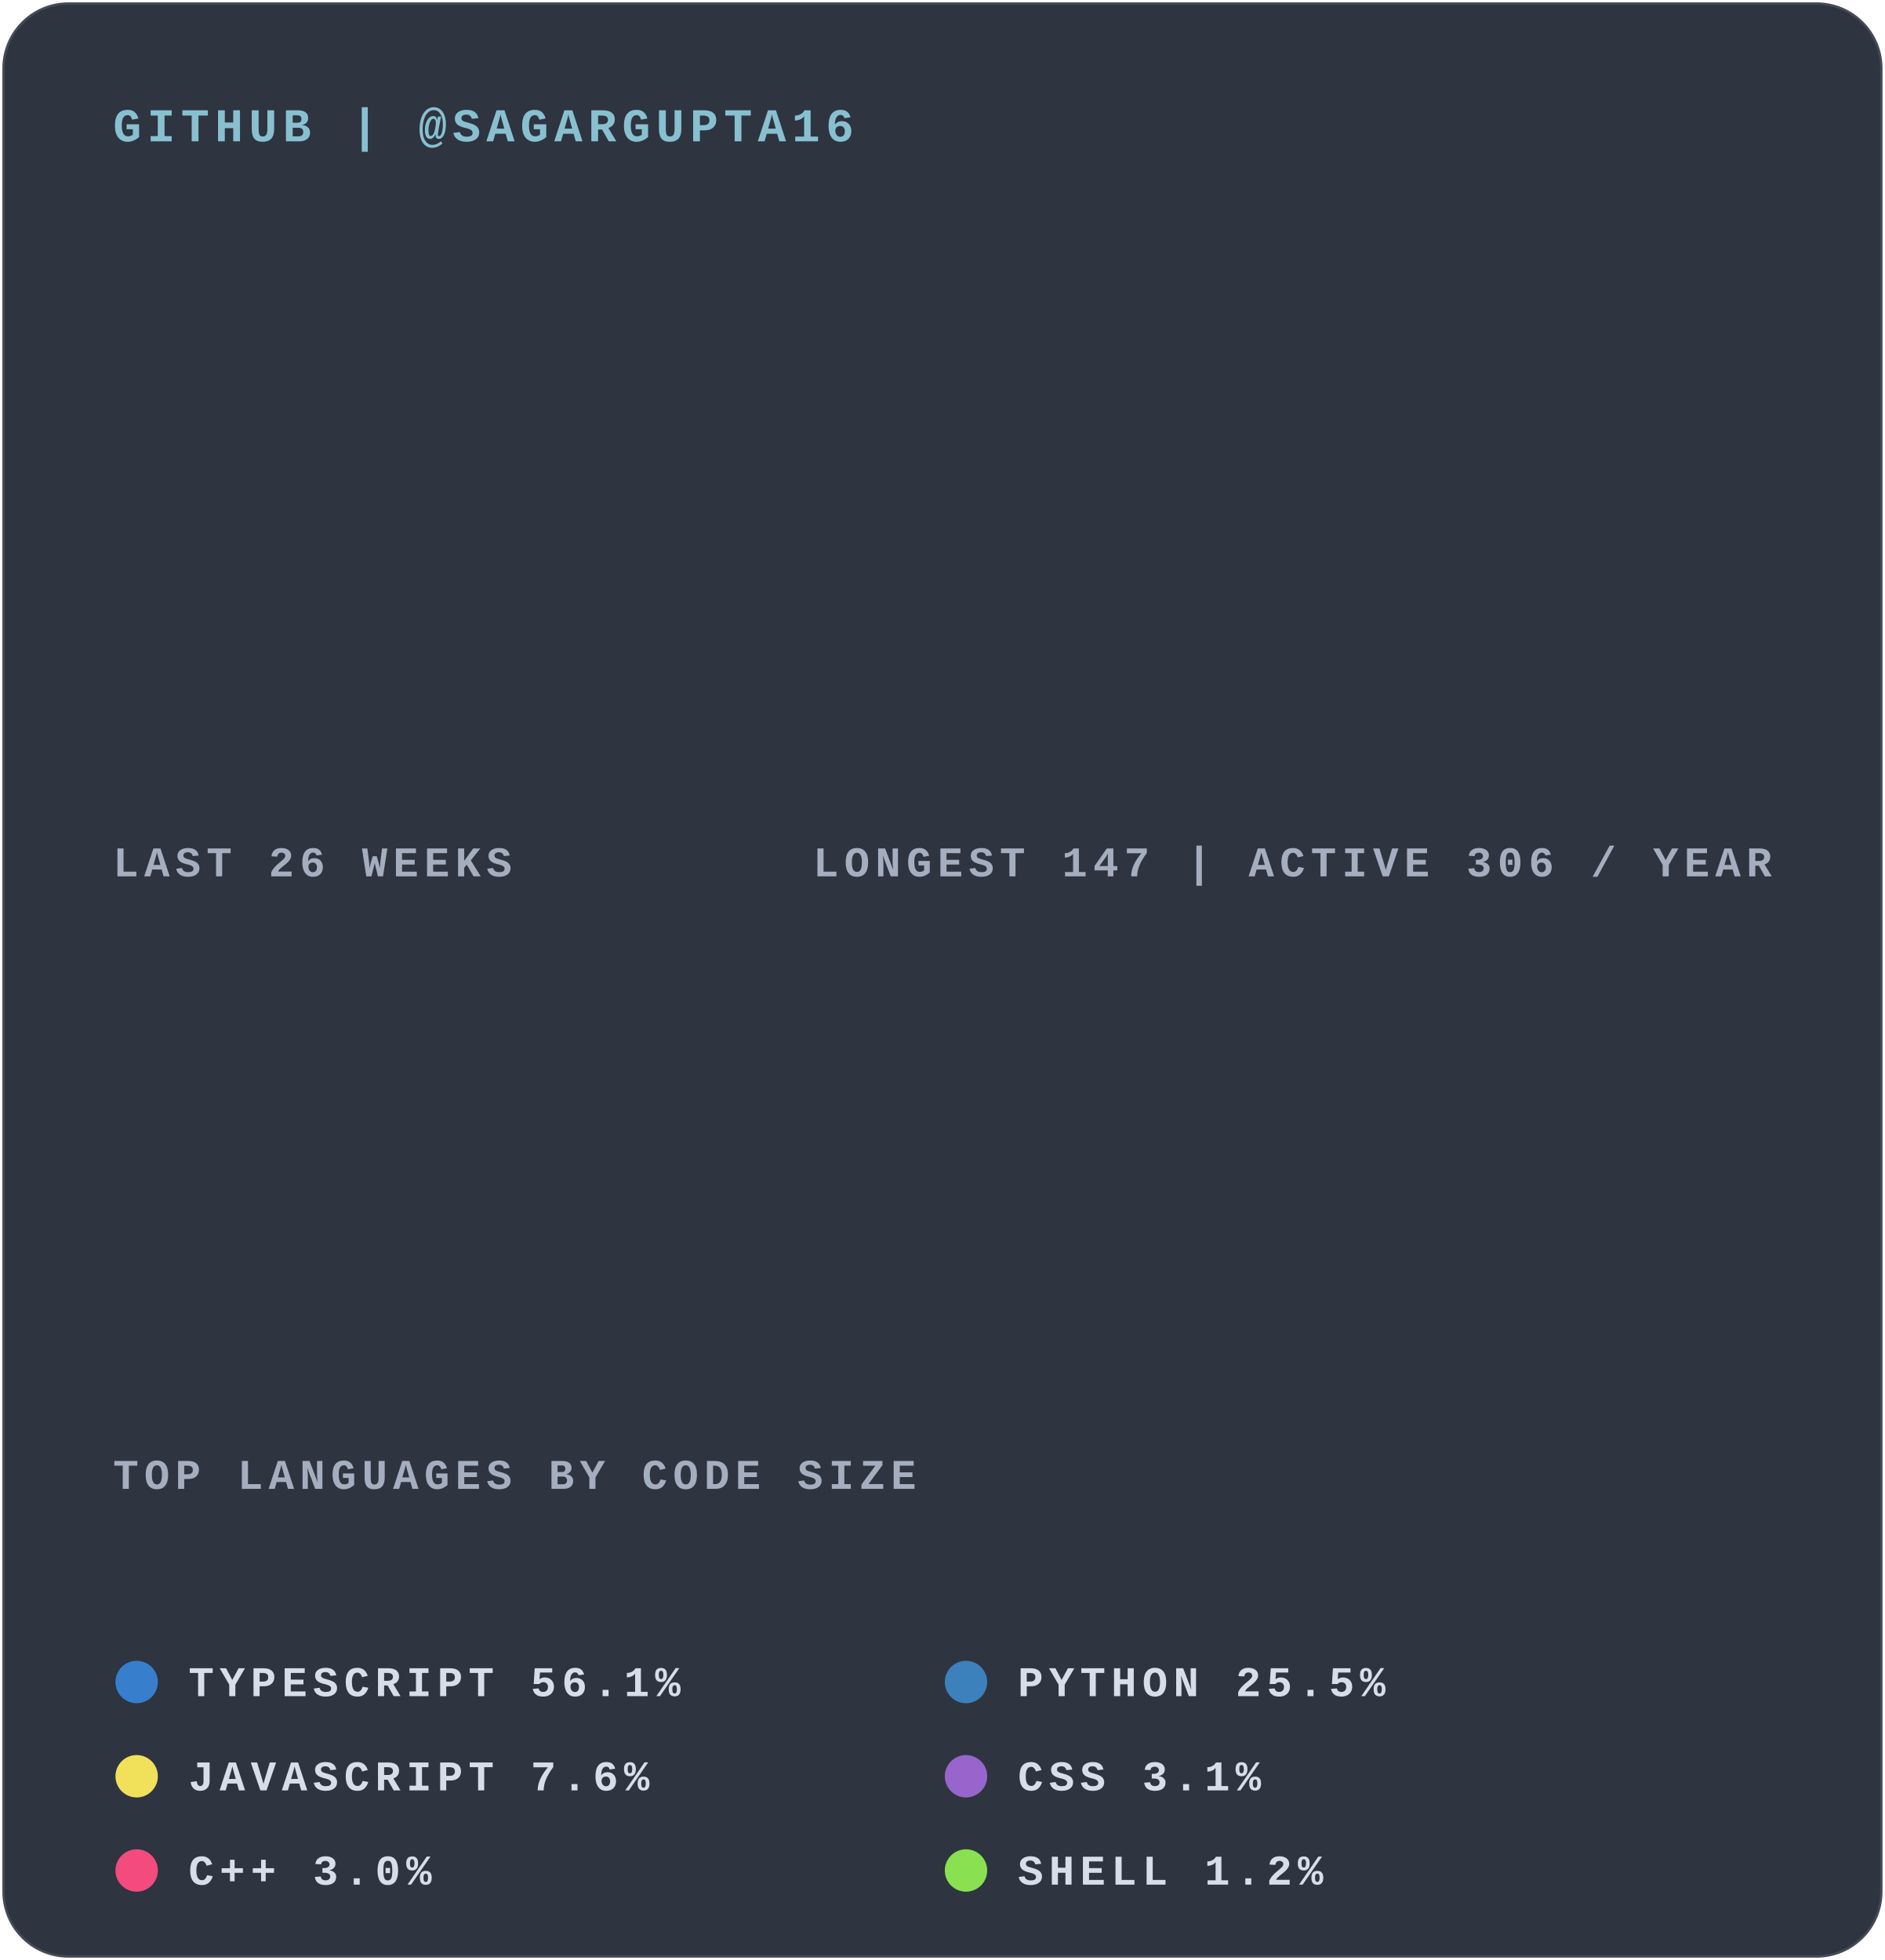
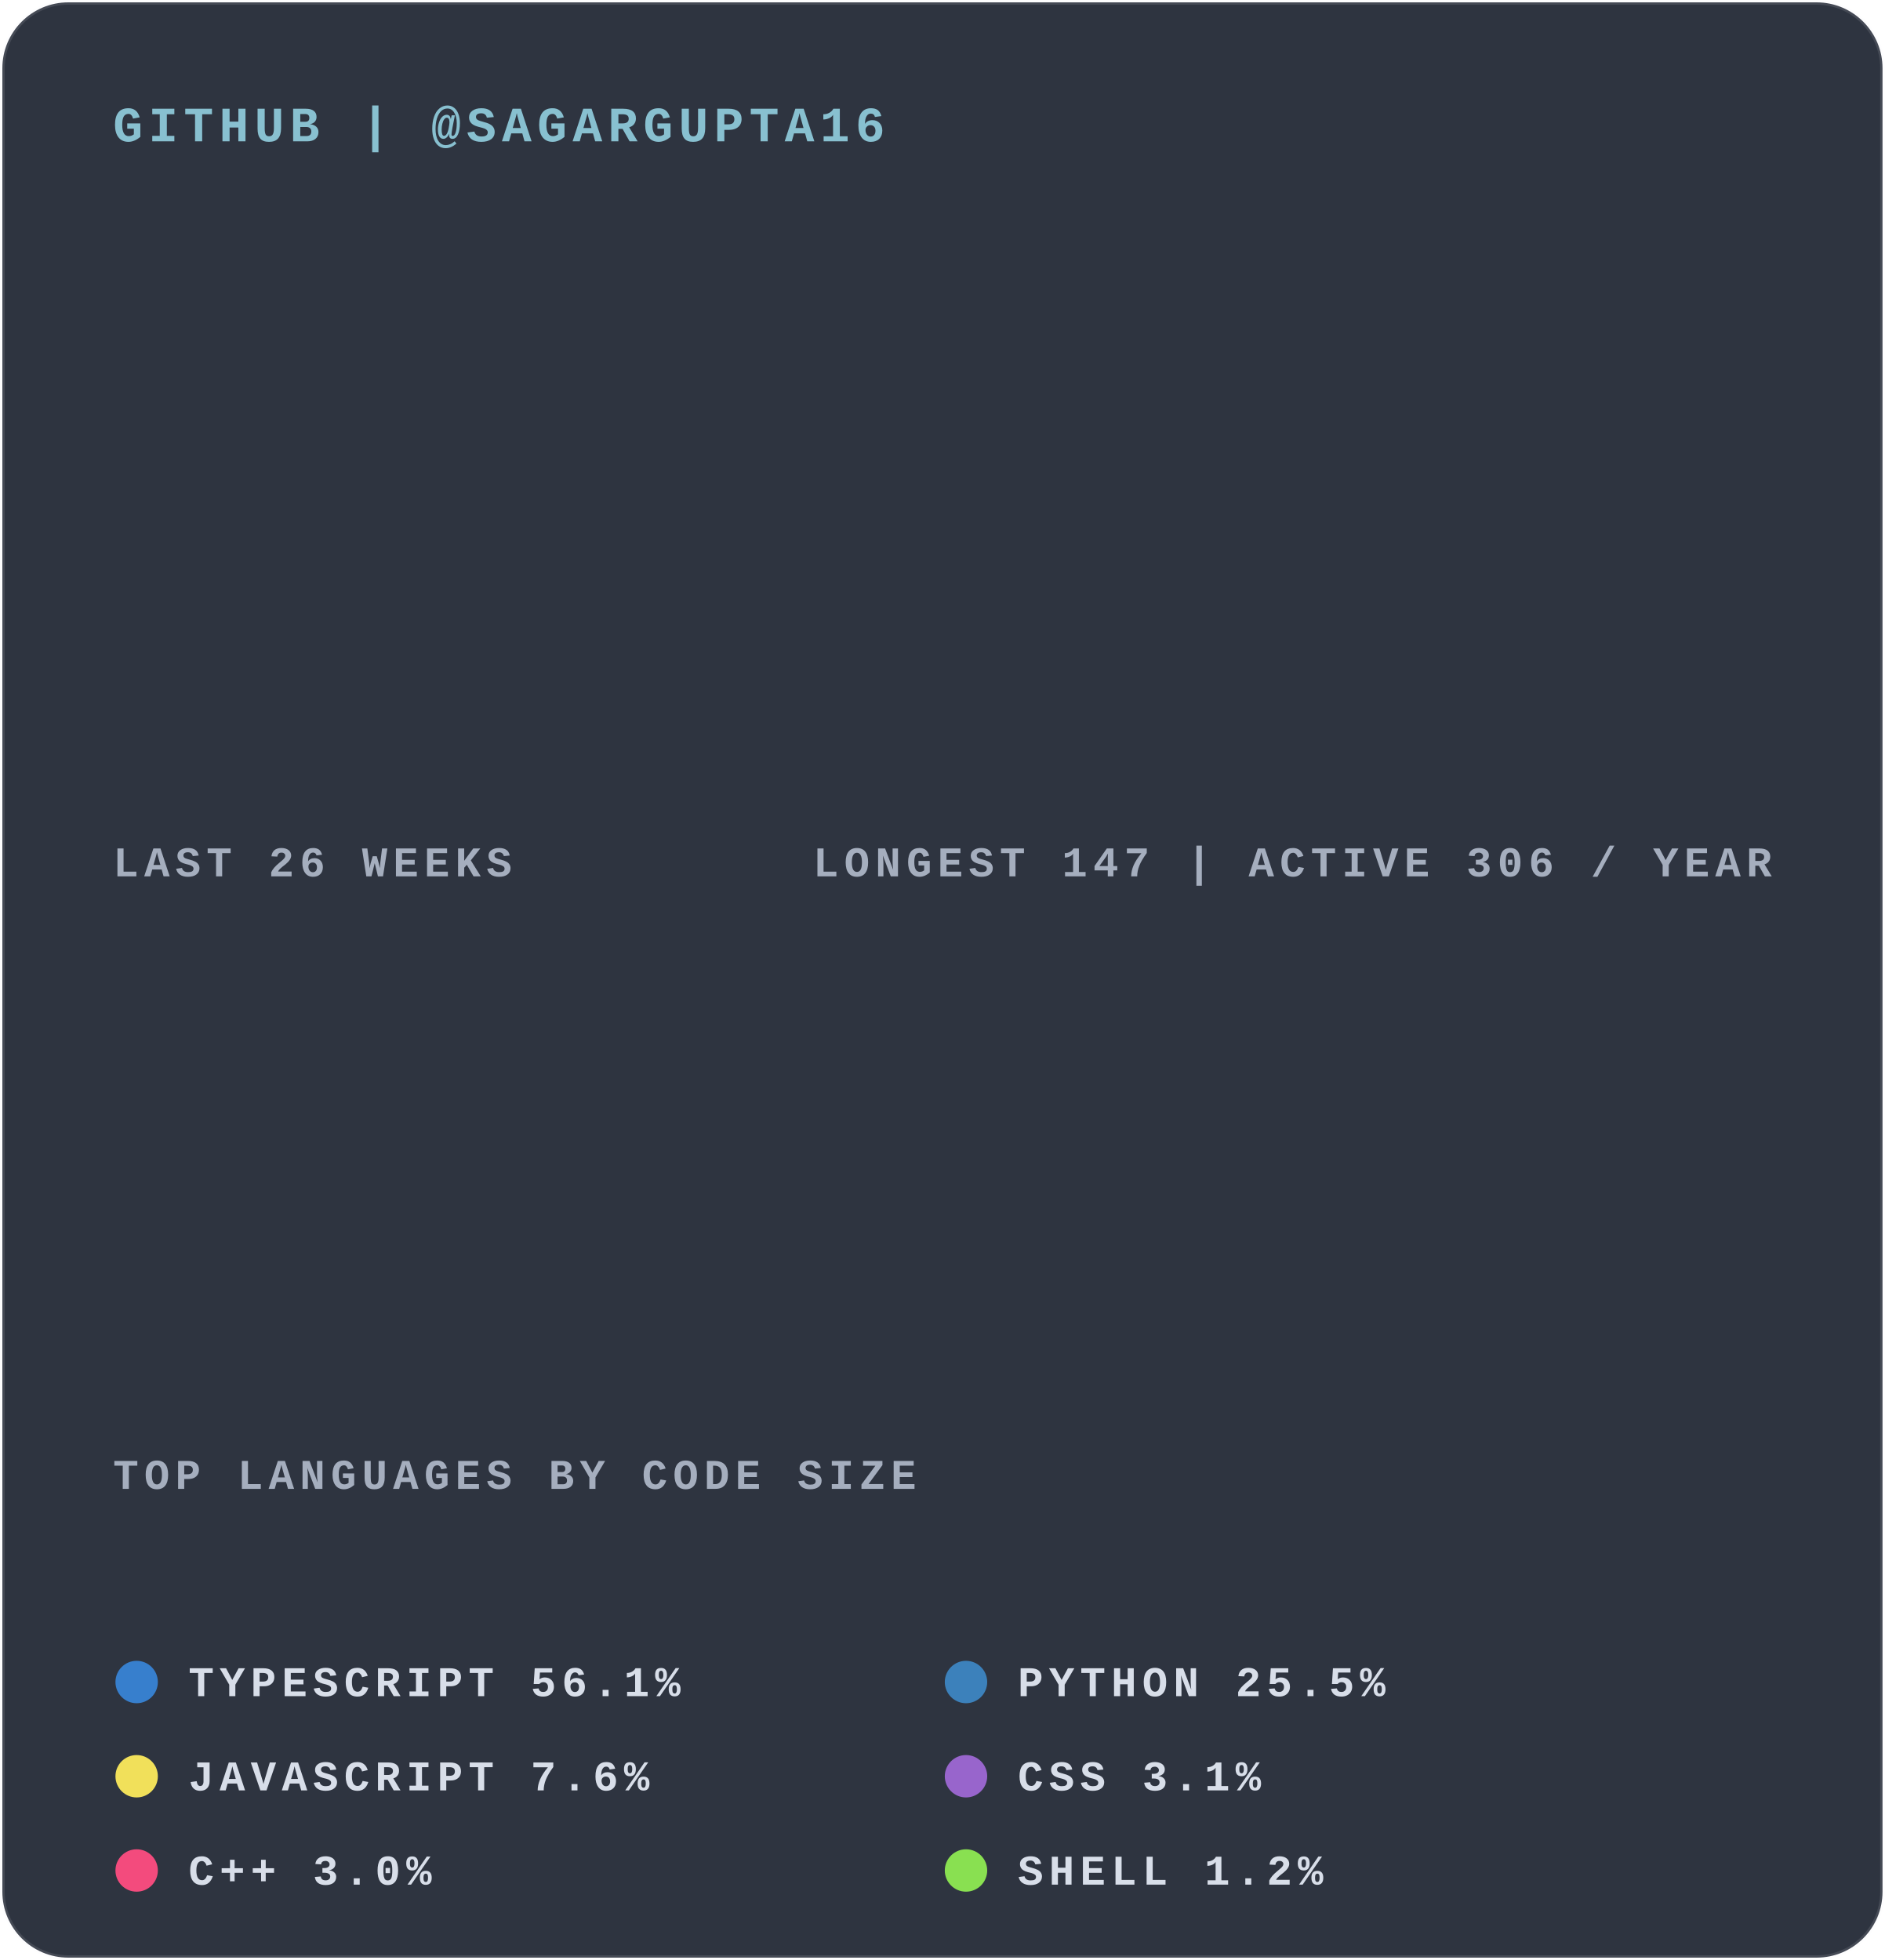
<svg xmlns="http://www.w3.org/2000/svg" width="400" height="416" viewBox="0 0 400 416" role="img" aria-label="GitHub stats for @Sagargupta16: 8016 contributions last year, 1 day streak, 300 stars">
  <style>.m{font-family:'JetBrains Mono','SFMono-Regular',Consolas,'Liberation Mono',Menlo,monospace;font-weight:700;letter-spacing:1.2px}.v{font-family:'Segoe UI',Inter,-apple-system,BlinkMacSystemFont,Helvetica,Arial,sans-serif;font-weight:800}.c{opacity:0;animation:in .5s ease forwards}@keyframes in{to{opacity:1}}.w0{animation-delay:0.40s}.w1{animation-delay:0.43s}.w2{animation-delay:0.46s}.w3{animation-delay:0.49s}.w4{animation-delay:0.52s}.w5{animation-delay:0.55s}.w6{animation-delay:0.58s}.w7{animation-delay:0.61s}.w8{animation-delay:0.64s}.w9{animation-delay:0.67s}.w10{animation-delay:0.70s}.w11{animation-delay:0.73s}.w12{animation-delay:0.76s}.w13{animation-delay:0.79s}.w14{animation-delay:0.82s}.w15{animation-delay:0.85s}.w16{animation-delay:0.88s}.w17{animation-delay:0.91s}.w18{animation-delay:0.94s}.w19{animation-delay:0.97s}.w20{animation-delay:1.00s}.w21{animation-delay:1.03s}.w22{animation-delay:1.06s}.w23{animation-delay:1.09s}.w24{animation-delay:1.12s}.w25{animation-delay:1.15s}.grow{transform:scaleX(0);transform-origin:left;transform-box:fill-box;animation:grow 1.2s .5s ease forwards}@keyframes grow{to{transform:scaleX(1)}}</style>
  <rect x="0.5" y="0.5" width="399" height="415" rx="14" fill="#2e3440" stroke="rgba(236,239,244,0.12)" />
-   <text class="m" x="24" y="30" fill="#88c0d0" font-size="10">GITHUB | @SAGARGUPTA16</text>
+   <text class="m" x="24" y="30" fill="#88c0d0" font-size="10.5">GITHUB | @SAGARGUPTA16</text>
  <g opacity="0">
    <animate attributeName="opacity" to="1" begin="0.1s" dur="0.4s" fill="freeze" />
    <rect x="16.0" y="44" width="117.3" height="56" rx="10" fill="#3b4252" stroke="rgba(236,239,244,0.08)" />
    <text class="v" x="30.0" y="74" fill="#eceff4" font-size="20">8,016</text>
    <text class="m" x="30.0" y="90" fill="#a5aebe" font-size="9">CONTRIBUTIONS</text>
  </g>
  <g opacity="0">
    <animate attributeName="opacity" to="1" begin="0.2s" dur="0.4s" fill="freeze" />
    <rect x="141.3" y="44" width="117.3" height="56" rx="10" fill="#3b4252" stroke="rgba(236,239,244,0.08)" />
    <text class="v" x="155.3" y="74" fill="#eceff4" font-size="20">5,747</text>
    <text class="m" x="155.3" y="90" fill="#a5aebe" font-size="9">COMMITS</text>
  </g>
  <g opacity="0">
    <animate attributeName="opacity" to="1" begin="0.3s" dur="0.4s" fill="freeze" />
    <rect x="266.7" y="44" width="117.3" height="56" rx="10" fill="#3b4252" stroke="rgba(236,239,244,0.08)" />
    <text class="v" x="280.7" y="74" fill="#eceff4" font-size="20">1,729</text>
    <text class="m" x="280.7" y="90" fill="#a5aebe" font-size="9">PULL REQUESTS</text>
  </g>
  <g opacity="0">
    <animate attributeName="opacity" to="1" begin="0.4s" dur="0.4s" fill="freeze" />
    <rect x="16.0" y="108" width="117.3" height="56" rx="10" fill="#3b4252" stroke="rgba(236,239,244,0.08)" />
    <text class="v" x="30.0" y="138" fill="#eceff4" font-size="20">300</text>
    <text class="m" x="30.0" y="154" fill="#a5aebe" font-size="9">STARS EARNED</text>
  </g>
  <g opacity="0">
    <animate attributeName="opacity" to="1" begin="0.5s" dur="0.4s" fill="freeze" />
    <rect x="141.3" y="108" width="117.3" height="56" rx="10" fill="#3b4252" stroke="rgba(236,239,244,0.08)" />
    <text class="v" x="155.3" y="138" fill="#eceff4" font-size="20">111</text>
    <text class="m" x="155.3" y="154" fill="#a5aebe" font-size="9">FOLLOWERS</text>
  </g>
  <g opacity="0">
    <animate attributeName="opacity" to="1" begin="0.6s" dur="0.4s" fill="freeze" />
    <rect x="266.7" y="108" width="117.3" height="56" rx="10" fill="#3b4252" stroke="rgba(236,239,244,0.08)" />
    <text class="v" x="280.7" y="138" fill="#eceff4" font-size="20">1<tspan class="m" font-size="9" fill="#a5aebe"> DAYS</tspan>
    </text>
    <text class="m" x="280.7" y="154" fill="#a3be8c" font-size="9">CURRENT STREAK</text>
  </g>
  <text class="m" x="24" y="186" fill="#a5aebe" font-size="9">LAST 26 WEEKS</text>
  <text class="m" x="376" y="186" fill="#a5aebe" font-size="9" text-anchor="end">LONGEST 147 | ACTIVE 306 / YEAR</text>
  <rect class="c w0" x="24.0" y="196.0" width="10.6" height="10.6" rx="2" fill="#4c8497" />
  <rect class="c w0" x="24.0" y="209.6" width="10.6" height="10.6" rx="2" fill="#74acbd" />
  <rect class="c w0" x="24.0" y="223.2" width="10.6" height="10.6" rx="2" fill="#4c8497" />
  <rect class="c w0" x="24.0" y="236.8" width="10.6" height="10.6" rx="2" fill="#4c8497" />
  <rect class="c w0" x="24.0" y="250.4" width="10.6" height="10.6" rx="2" fill="#4c8497" />
  <rect class="c w0" x="24.0" y="264.0" width="10.6" height="10.6" rx="2" fill="#74acbd" />
  <rect class="c w0" x="24.0" y="277.6" width="10.6" height="10.6" rx="2" fill="#6098aa" />
  <rect class="c w1" x="37.6" y="196.0" width="10.6" height="10.6" rx="2" fill="#74acbd" />
  <rect class="c w1" x="37.6" y="209.6" width="10.6" height="10.6" rx="2" fill="#4c8497" />
  <rect class="c w1" x="37.6" y="223.2" width="10.6" height="10.6" rx="2" fill="#88c0d0" />
  <rect class="c w1" x="37.6" y="236.8" width="10.6" height="10.6" rx="2" fill="rgba(236,239,244,0.06)" />
  <rect class="c w1" x="37.6" y="250.4" width="10.6" height="10.6" rx="2" fill="rgba(236,239,244,0.06)" />
  <rect class="c w1" x="37.6" y="264.0" width="10.6" height="10.6" rx="2" fill="#88c0d0" />
  <rect class="c w1" x="37.6" y="277.6" width="10.6" height="10.6" rx="2" fill="#74acbd" />
  <rect class="c w2" x="51.2" y="196.0" width="10.6" height="10.6" rx="2" fill="#74acbd" />
  <rect class="c w2" x="51.2" y="209.6" width="10.6" height="10.6" rx="2" fill="rgba(236,239,244,0.06)" />
  <rect class="c w2" x="51.2" y="223.2" width="10.6" height="10.6" rx="2" fill="rgba(236,239,244,0.06)" />
  <rect class="c w2" x="51.2" y="236.8" width="10.6" height="10.6" rx="2" fill="#6098aa" />
  <rect class="c w2" x="51.2" y="250.4" width="10.6" height="10.6" rx="2" fill="rgba(236,239,244,0.06)" />
  <rect class="c w2" x="51.2" y="264.0" width="10.6" height="10.6" rx="2" fill="rgba(236,239,244,0.06)" />
  <rect class="c w2" x="51.2" y="277.6" width="10.6" height="10.6" rx="2" fill="#88c0d0" />
  <rect class="c w3" x="64.8" y="196.0" width="10.6" height="10.6" rx="2" fill="#88c0d0" />
  <rect class="c w3" x="64.8" y="209.6" width="10.6" height="10.6" rx="2" fill="rgba(236,239,244,0.06)" />
  <rect class="c w3" x="64.8" y="223.2" width="10.6" height="10.6" rx="2" fill="#4c8497" />
  <rect class="c w3" x="64.8" y="236.8" width="10.6" height="10.6" rx="2" fill="#74acbd" />
  <rect class="c w3" x="64.8" y="250.4" width="10.6" height="10.6" rx="2" fill="#4c8497" />
  <rect class="c w3" x="64.8" y="264.0" width="10.6" height="10.6" rx="2" fill="#88c0d0" />
  <rect class="c w3" x="64.8" y="277.6" width="10.6" height="10.6" rx="2" fill="#74acbd" />
  <rect class="c w4" x="78.4" y="196.0" width="10.6" height="10.6" rx="2" fill="#88c0d0" />
  <rect class="c w4" x="78.4" y="209.6" width="10.6" height="10.6" rx="2" fill="#74acbd" />
  <rect class="c w4" x="78.4" y="223.2" width="10.6" height="10.6" rx="2" fill="rgba(236,239,244,0.06)" />
  <rect class="c w4" x="78.4" y="236.8" width="10.6" height="10.6" rx="2" fill="#4c8497" />
  <rect class="c w4" x="78.4" y="250.4" width="10.6" height="10.6" rx="2" fill="rgba(236,239,244,0.06)" />
  <rect class="c w4" x="78.4" y="264.0" width="10.6" height="10.6" rx="2" fill="#6098aa" />
  <rect class="c w4" x="78.4" y="277.6" width="10.6" height="10.6" rx="2" fill="rgba(236,239,244,0.06)" />
  <rect class="c w5" x="92.0" y="196.0" width="10.6" height="10.6" rx="2" fill="rgba(236,239,244,0.06)" />
  <rect class="c w5" x="92.0" y="209.6" width="10.6" height="10.6" rx="2" fill="rgba(236,239,244,0.06)" />
  <rect class="c w5" x="92.0" y="223.2" width="10.6" height="10.6" rx="2" fill="rgba(236,239,244,0.06)" />
  <rect class="c w5" x="92.0" y="236.8" width="10.6" height="10.6" rx="2" fill="rgba(236,239,244,0.06)" />
  <rect class="c w5" x="92.0" y="250.4" width="10.6" height="10.6" rx="2" fill="#74acbd" />
  <rect class="c w5" x="92.0" y="264.0" width="10.6" height="10.6" rx="2" fill="#74acbd" />
  <rect class="c w5" x="92.0" y="277.6" width="10.6" height="10.6" rx="2" fill="#88c0d0" />
  <rect class="c w6" x="105.6" y="196.0" width="10.6" height="10.6" rx="2" fill="#74acbd" />
  <rect class="c w6" x="105.6" y="209.6" width="10.6" height="10.6" rx="2" fill="#74acbd" />
  <rect class="c w6" x="105.6" y="223.2" width="10.6" height="10.6" rx="2" fill="#74acbd" />
  <rect class="c w6" x="105.6" y="236.8" width="10.6" height="10.6" rx="2" fill="#6098aa" />
  <rect class="c w6" x="105.6" y="250.4" width="10.6" height="10.6" rx="2" fill="rgba(236,239,244,0.06)" />
  <rect class="c w6" x="105.6" y="264.0" width="10.6" height="10.6" rx="2" fill="#88c0d0" />
  <rect class="c w6" x="105.6" y="277.6" width="10.6" height="10.6" rx="2" fill="#88c0d0" />
  <rect class="c w7" x="119.2" y="196.0" width="10.6" height="10.6" rx="2" fill="rgba(236,239,244,0.06)" />
  <rect class="c w7" x="119.2" y="209.6" width="10.6" height="10.6" rx="2" fill="rgba(236,239,244,0.06)" />
  <rect class="c w7" x="119.2" y="223.2" width="10.6" height="10.6" rx="2" fill="#4c8497" />
  <rect class="c w7" x="119.2" y="236.8" width="10.6" height="10.6" rx="2" fill="rgba(236,239,244,0.06)" />
  <rect class="c w7" x="119.2" y="250.4" width="10.6" height="10.6" rx="2" fill="#4c8497" />
  <rect class="c w7" x="119.2" y="264.0" width="10.6" height="10.6" rx="2" fill="#6098aa" />
  <rect class="c w7" x="119.2" y="277.6" width="10.6" height="10.6" rx="2" fill="rgba(236,239,244,0.06)" />
  <rect class="c w8" x="132.8" y="196.0" width="10.6" height="10.6" rx="2" fill="rgba(236,239,244,0.06)" />
  <rect class="c w8" x="132.8" y="209.6" width="10.6" height="10.6" rx="2" fill="rgba(236,239,244,0.06)" />
  <rect class="c w8" x="132.8" y="223.2" width="10.6" height="10.6" rx="2" fill="rgba(236,239,244,0.06)" />
  <rect class="c w8" x="132.8" y="236.8" width="10.6" height="10.6" rx="2" fill="#4c8497" />
  <rect class="c w8" x="132.8" y="250.4" width="10.6" height="10.6" rx="2" fill="#6098aa" />
  <rect class="c w8" x="132.8" y="264.0" width="10.6" height="10.6" rx="2" fill="#4c8497" />
  <rect class="c w8" x="132.8" y="277.6" width="10.6" height="10.6" rx="2" fill="#74acbd" />
  <rect class="c w9" x="146.4" y="196.0" width="10.6" height="10.6" rx="2" fill="#6098aa" />
  <rect class="c w9" x="146.4" y="209.6" width="10.6" height="10.6" rx="2" fill="#4c8497" />
  <rect class="c w9" x="146.4" y="223.2" width="10.6" height="10.6" rx="2" fill="rgba(236,239,244,0.06)" />
  <rect class="c w9" x="146.4" y="236.8" width="10.6" height="10.6" rx="2" fill="#88c0d0" />
  <rect class="c w9" x="146.4" y="250.4" width="10.6" height="10.6" rx="2" fill="#88c0d0" />
  <rect class="c w9" x="146.4" y="264.0" width="10.6" height="10.6" rx="2" fill="#88c0d0" />
  <rect class="c w9" x="146.4" y="277.6" width="10.6" height="10.6" rx="2" fill="#88c0d0" />
  <rect class="c w10" x="160.0" y="196.0" width="10.6" height="10.6" rx="2" fill="#4c8497" />
  <rect class="c w10" x="160.0" y="209.6" width="10.6" height="10.6" rx="2" fill="#6098aa" />
  <rect class="c w10" x="160.0" y="223.2" width="10.6" height="10.6" rx="2" fill="#88c0d0" />
  <rect class="c w10" x="160.0" y="236.8" width="10.6" height="10.6" rx="2" fill="#6098aa" />
  <rect class="c w10" x="160.0" y="250.4" width="10.6" height="10.6" rx="2" fill="#74acbd" />
  <rect class="c w10" x="160.0" y="264.0" width="10.6" height="10.6" rx="2" fill="#6098aa" />
  <rect class="c w10" x="160.0" y="277.6" width="10.6" height="10.6" rx="2" fill="#74acbd" />
  <rect class="c w11" x="173.6" y="196.0" width="10.6" height="10.6" rx="2" fill="#74acbd" />
  <rect class="c w11" x="173.6" y="209.6" width="10.6" height="10.6" rx="2" fill="#4c8497" />
  <rect class="c w11" x="173.6" y="223.2" width="10.6" height="10.6" rx="2" fill="#74acbd" />
  <rect class="c w11" x="173.6" y="236.8" width="10.6" height="10.6" rx="2" fill="#88c0d0" />
  <rect class="c w11" x="173.6" y="250.4" width="10.6" height="10.6" rx="2" fill="#4c8497" />
  <rect class="c w11" x="173.6" y="264.0" width="10.6" height="10.6" rx="2" fill="#4c8497" />
  <rect class="c w11" x="173.6" y="277.6" width="10.6" height="10.6" rx="2" fill="rgba(236,239,244,0.06)" />
  <rect class="c w12" x="187.2" y="196.0" width="10.6" height="10.6" rx="2" fill="rgba(236,239,244,0.06)" />
  <rect class="c w12" x="187.2" y="209.6" width="10.6" height="10.6" rx="2" fill="#4c8497" />
  <rect class="c w12" x="187.2" y="223.2" width="10.6" height="10.6" rx="2" fill="#74acbd" />
  <rect class="c w12" x="187.2" y="236.8" width="10.6" height="10.6" rx="2" fill="#74acbd" />
  <rect class="c w12" x="187.2" y="250.4" width="10.6" height="10.6" rx="2" fill="#4c8497" />
  <rect class="c w12" x="187.2" y="264.0" width="10.6" height="10.6" rx="2" fill="#6098aa" />
  <rect class="c w12" x="187.2" y="277.6" width="10.6" height="10.6" rx="2" fill="#88c0d0" />
  <rect class="c w13" x="200.8" y="196.0" width="10.6" height="10.6" rx="2" fill="rgba(236,239,244,0.06)" />
  <rect class="c w13" x="200.8" y="209.6" width="10.6" height="10.6" rx="2" fill="#74acbd" />
  <rect class="c w13" x="200.8" y="223.2" width="10.6" height="10.6" rx="2" fill="#4c8497" />
  <rect class="c w13" x="200.8" y="236.8" width="10.6" height="10.6" rx="2" fill="#88c0d0" />
  <rect class="c w13" x="200.8" y="250.4" width="10.6" height="10.6" rx="2" fill="#6098aa" />
  <rect class="c w13" x="200.8" y="264.0" width="10.6" height="10.6" rx="2" fill="rgba(236,239,244,0.06)" />
  <rect class="c w13" x="200.8" y="277.6" width="10.6" height="10.6" rx="2" fill="rgba(236,239,244,0.06)" />
  <rect class="c w14" x="214.4" y="196.0" width="10.6" height="10.6" rx="2" fill="#6098aa" />
  <rect class="c w14" x="214.4" y="209.6" width="10.6" height="10.6" rx="2" fill="#4c8497" />
  <rect class="c w14" x="214.4" y="223.2" width="10.6" height="10.6" rx="2" fill="#4c8497" />
  <rect class="c w14" x="214.4" y="236.8" width="10.6" height="10.6" rx="2" fill="#6098aa" />
  <rect class="c w14" x="214.4" y="250.4" width="10.6" height="10.6" rx="2" fill="#88c0d0" />
  <rect class="c w14" x="214.4" y="264.0" width="10.6" height="10.6" rx="2" fill="#6098aa" />
  <rect class="c w14" x="214.4" y="277.6" width="10.6" height="10.6" rx="2" fill="#74acbd" />
  <rect class="c w15" x="228.0" y="196.0" width="10.6" height="10.6" rx="2" fill="#6098aa" />
  <rect class="c w15" x="228.0" y="209.6" width="10.6" height="10.6" rx="2" fill="#74acbd" />
  <rect class="c w15" x="228.0" y="223.2" width="10.6" height="10.6" rx="2" fill="rgba(236,239,244,0.06)" />
  <rect class="c w15" x="228.0" y="236.8" width="10.6" height="10.6" rx="2" fill="#4c8497" />
  <rect class="c w15" x="228.0" y="250.4" width="10.6" height="10.6" rx="2" fill="#6098aa" />
  <rect class="c w15" x="228.0" y="264.0" width="10.6" height="10.6" rx="2" fill="rgba(236,239,244,0.06)" />
  <rect class="c w15" x="228.0" y="277.6" width="10.6" height="10.6" rx="2" fill="#4c8497" />
  <rect class="c w16" x="241.6" y="196.0" width="10.6" height="10.6" rx="2" fill="#4c8497" />
  <rect class="c w16" x="241.6" y="209.6" width="10.6" height="10.6" rx="2" fill="rgba(236,239,244,0.06)" />
  <rect class="c w16" x="241.6" y="223.2" width="10.6" height="10.6" rx="2" fill="#4c8497" />
  <rect class="c w16" x="241.6" y="236.8" width="10.6" height="10.6" rx="2" fill="rgba(236,239,244,0.06)" />
  <rect class="c w16" x="241.6" y="250.4" width="10.6" height="10.6" rx="2" fill="rgba(236,239,244,0.06)" />
  <rect class="c w16" x="241.6" y="264.0" width="10.6" height="10.6" rx="2" fill="rgba(236,239,244,0.06)" />
  <rect class="c w16" x="241.6" y="277.6" width="10.6" height="10.6" rx="2" fill="rgba(236,239,244,0.06)" />
  <rect class="c w17" x="255.2" y="196.0" width="10.6" height="10.6" rx="2" fill="rgba(236,239,244,0.06)" />
  <rect class="c w17" x="255.2" y="209.6" width="10.6" height="10.6" rx="2" fill="#4c8497" />
  <rect class="c w17" x="255.2" y="223.2" width="10.6" height="10.6" rx="2" fill="rgba(236,239,244,0.06)" />
  <rect class="c w17" x="255.2" y="236.8" width="10.6" height="10.6" rx="2" fill="rgba(236,239,244,0.06)" />
  <rect class="c w17" x="255.2" y="250.4" width="10.6" height="10.6" rx="2" fill="rgba(236,239,244,0.06)" />
  <rect class="c w17" x="255.2" y="264.0" width="10.6" height="10.6" rx="2" fill="rgba(236,239,244,0.06)" />
  <rect class="c w17" x="255.2" y="277.6" width="10.6" height="10.6" rx="2" fill="#4c8497" />
  <rect class="c w18" x="268.8" y="196.0" width="10.6" height="10.6" rx="2" fill="rgba(236,239,244,0.06)" />
  <rect class="c w18" x="268.8" y="209.6" width="10.6" height="10.6" rx="2" fill="rgba(236,239,244,0.06)" />
  <rect class="c w18" x="268.8" y="223.2" width="10.6" height="10.6" rx="2" fill="#74acbd" />
  <rect class="c w18" x="268.8" y="236.8" width="10.6" height="10.6" rx="2" fill="#88c0d0" />
  <rect class="c w18" x="268.8" y="250.4" width="10.6" height="10.6" rx="2" fill="#88c0d0" />
  <rect class="c w18" x="268.8" y="264.0" width="10.6" height="10.6" rx="2" fill="#6098aa" />
  <rect class="c w18" x="268.8" y="277.6" width="10.6" height="10.6" rx="2" fill="#88c0d0" />
  <rect class="c w19" x="282.4" y="196.0" width="10.6" height="10.6" rx="2" fill="#88c0d0" />
  <rect class="c w19" x="282.4" y="209.6" width="10.6" height="10.6" rx="2" fill="#4c8497" />
  <rect class="c w19" x="282.4" y="223.2" width="10.6" height="10.6" rx="2" fill="#4c8497" />
  <rect class="c w19" x="282.4" y="236.8" width="10.6" height="10.6" rx="2" fill="#4c8497" />
  <rect class="c w19" x="282.4" y="250.4" width="10.6" height="10.6" rx="2" fill="#74acbd" />
  <rect class="c w19" x="282.4" y="264.0" width="10.6" height="10.6" rx="2" fill="#4c8497" />
  <rect class="c w19" x="282.4" y="277.6" width="10.6" height="10.6" rx="2" fill="#6098aa" />
  <rect class="c w20" x="296.0" y="196.0" width="10.6" height="10.6" rx="2" fill="#88c0d0" />
  <rect class="c w20" x="296.0" y="209.6" width="10.6" height="10.6" rx="2" fill="#88c0d0" />
  <rect class="c w20" x="296.0" y="223.2" width="10.6" height="10.6" rx="2" fill="#6098aa" />
  <rect class="c w20" x="296.0" y="236.8" width="10.6" height="10.6" rx="2" fill="#4c8497" />
  <rect class="c w20" x="296.0" y="250.4" width="10.6" height="10.6" rx="2" fill="#6098aa" />
  <rect class="c w20" x="296.0" y="264.0" width="10.6" height="10.6" rx="2" fill="#6098aa" />
  <rect class="c w20" x="296.0" y="277.6" width="10.6" height="10.6" rx="2" fill="#6098aa" />
  <rect class="c w21" x="309.6" y="196.0" width="10.6" height="10.6" rx="2" fill="#4c8497" />
  <rect class="c w21" x="309.6" y="209.6" width="10.6" height="10.6" rx="2" fill="#6098aa" />
  <rect class="c w21" x="309.6" y="223.2" width="10.6" height="10.6" rx="2" fill="#6098aa" />
  <rect class="c w21" x="309.6" y="236.8" width="10.6" height="10.6" rx="2" fill="#6098aa" />
  <rect class="c w21" x="309.6" y="250.4" width="10.6" height="10.6" rx="2" fill="#74acbd" />
  <rect class="c w21" x="309.6" y="264.0" width="10.6" height="10.6" rx="2" fill="#74acbd" />
  <rect class="c w21" x="309.6" y="277.6" width="10.6" height="10.6" rx="2" fill="#88c0d0" />
  <rect class="c w22" x="323.2" y="196.0" width="10.6" height="10.6" rx="2" fill="#4c8497" />
  <rect class="c w22" x="323.2" y="209.6" width="10.6" height="10.6" rx="2" fill="#6098aa" />
  <rect class="c w22" x="323.2" y="223.2" width="10.6" height="10.6" rx="2" fill="#4c8497" />
  <rect class="c w22" x="323.2" y="236.8" width="10.6" height="10.6" rx="2" fill="#4c8497" />
  <rect class="c w22" x="323.2" y="250.4" width="10.6" height="10.6" rx="2" fill="#6098aa" />
  <rect class="c w22" x="323.2" y="264.0" width="10.6" height="10.6" rx="2" fill="rgba(236,239,244,0.06)" />
  <rect class="c w22" x="323.2" y="277.6" width="10.6" height="10.6" rx="2" fill="rgba(236,239,244,0.06)" />
  <rect class="c w23" x="336.8" y="196.0" width="10.6" height="10.6" rx="2" fill="rgba(236,239,244,0.06)" />
  <rect class="c w23" x="336.8" y="209.6" width="10.6" height="10.6" rx="2" fill="rgba(236,239,244,0.06)" />
  <rect class="c w23" x="336.8" y="223.2" width="10.6" height="10.6" rx="2" fill="#88c0d0" />
  <rect class="c w23" x="336.8" y="236.8" width="10.6" height="10.6" rx="2" fill="#6098aa" />
  <rect class="c w23" x="336.8" y="250.4" width="10.6" height="10.6" rx="2" fill="#4c8497" />
  <rect class="c w23" x="336.8" y="264.0" width="10.6" height="10.6" rx="2" fill="#74acbd" />
  <rect class="c w23" x="336.8" y="277.6" width="10.6" height="10.6" rx="2" fill="#88c0d0" />
  <rect class="c w24" x="350.4" y="196.0" width="10.6" height="10.6" rx="2" fill="#88c0d0" />
  <rect class="c w24" x="350.4" y="209.6" width="10.6" height="10.6" rx="2" fill="rgba(236,239,244,0.06)" />
  <rect class="c w24" x="350.4" y="223.2" width="10.6" height="10.6" rx="2" fill="#74acbd" />
  <rect class="c w24" x="350.4" y="236.8" width="10.6" height="10.6" rx="2" fill="#88c0d0" />
  <rect class="c w24" x="350.4" y="250.4" width="10.6" height="10.6" rx="2" fill="rgba(236,239,244,0.06)" />
  <rect class="c w24" x="350.4" y="264.0" width="10.6" height="10.6" rx="2" fill="#88c0d0" />
  <rect class="c w24" x="350.4" y="277.6" width="10.6" height="10.6" rx="2" fill="rgba(236,239,244,0.06)" />
  <rect class="c w25" x="364.0" y="196.0" width="10.6" height="10.6" rx="2" fill="#88c0d0" />
  <text class="m" x="24" y="316" fill="#a5aebe" font-size="9">TOP LANGUAGES BY CODE SIZE</text>
  <g class="grow">
    <clipPath id="bar">
      <rect x="24" y="326" width="352" height="10" rx="5" />
    </clipPath>
    <g clip-path="url(#bar)">
      <rect x="24.0" y="326" width="204.6" height="10" fill="#377fcd" />
      <rect x="228.6" y="326" width="93.0" height="10" fill="#3c81bb" />
      <rect x="321.6" y="326" width="27.7" height="10" fill="#f1e05a" />
      <rect x="349.4" y="326" width="11.3" height="10" fill="#9865cc" />
      <rect x="360.7" y="326" width="10.9" height="10" fill="#f34b7d" />
      <rect x="371.6" y="326" width="4.4" height="10" fill="#89e051" />
    </g>
  </g>
  <circle cx="29" cy="357" r="4.5" fill="#377fcd" />
  <text class="m" x="40" y="360" fill="#d8dee9" font-size="9">TYPESCRIPT  56.1%</text>
  <circle cx="205" cy="357" r="4.5" fill="#3c81bb" />
  <text class="m" x="216" y="360" fill="#d8dee9" font-size="9">PYTHON  25.5%</text>
  <circle cx="29" cy="377" r="4.5" fill="#f1e05a" />
  <text class="m" x="40" y="380" fill="#d8dee9" font-size="9">JAVASCRIPT  7.6%</text>
  <circle cx="205" cy="377" r="4.5" fill="#9865cc" />
  <text class="m" x="216" y="380" fill="#d8dee9" font-size="9">CSS  3.1%</text>
  <circle cx="29" cy="397" r="4.5" fill="#f34b7d" />
  <text class="m" x="40" y="400" fill="#d8dee9" font-size="9">C++  3.0%</text>
  <circle cx="205" cy="397" r="4.5" fill="#89e051" />
  <text class="m" x="216" y="400" fill="#d8dee9" font-size="9">SHELL  1.2%</text>
</svg>
